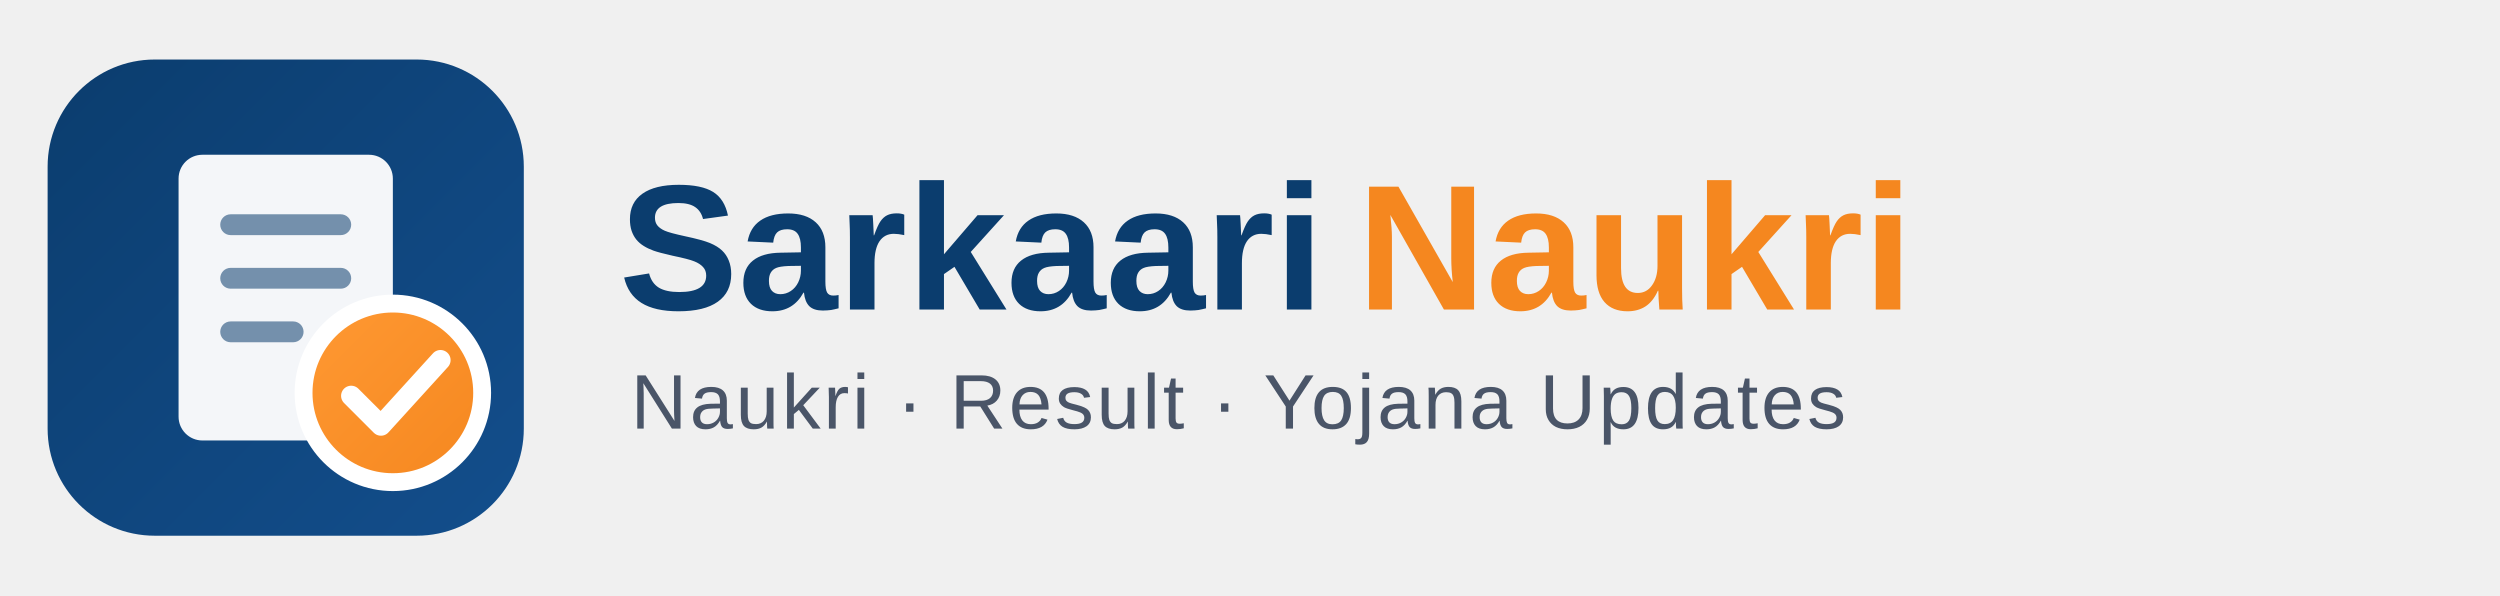
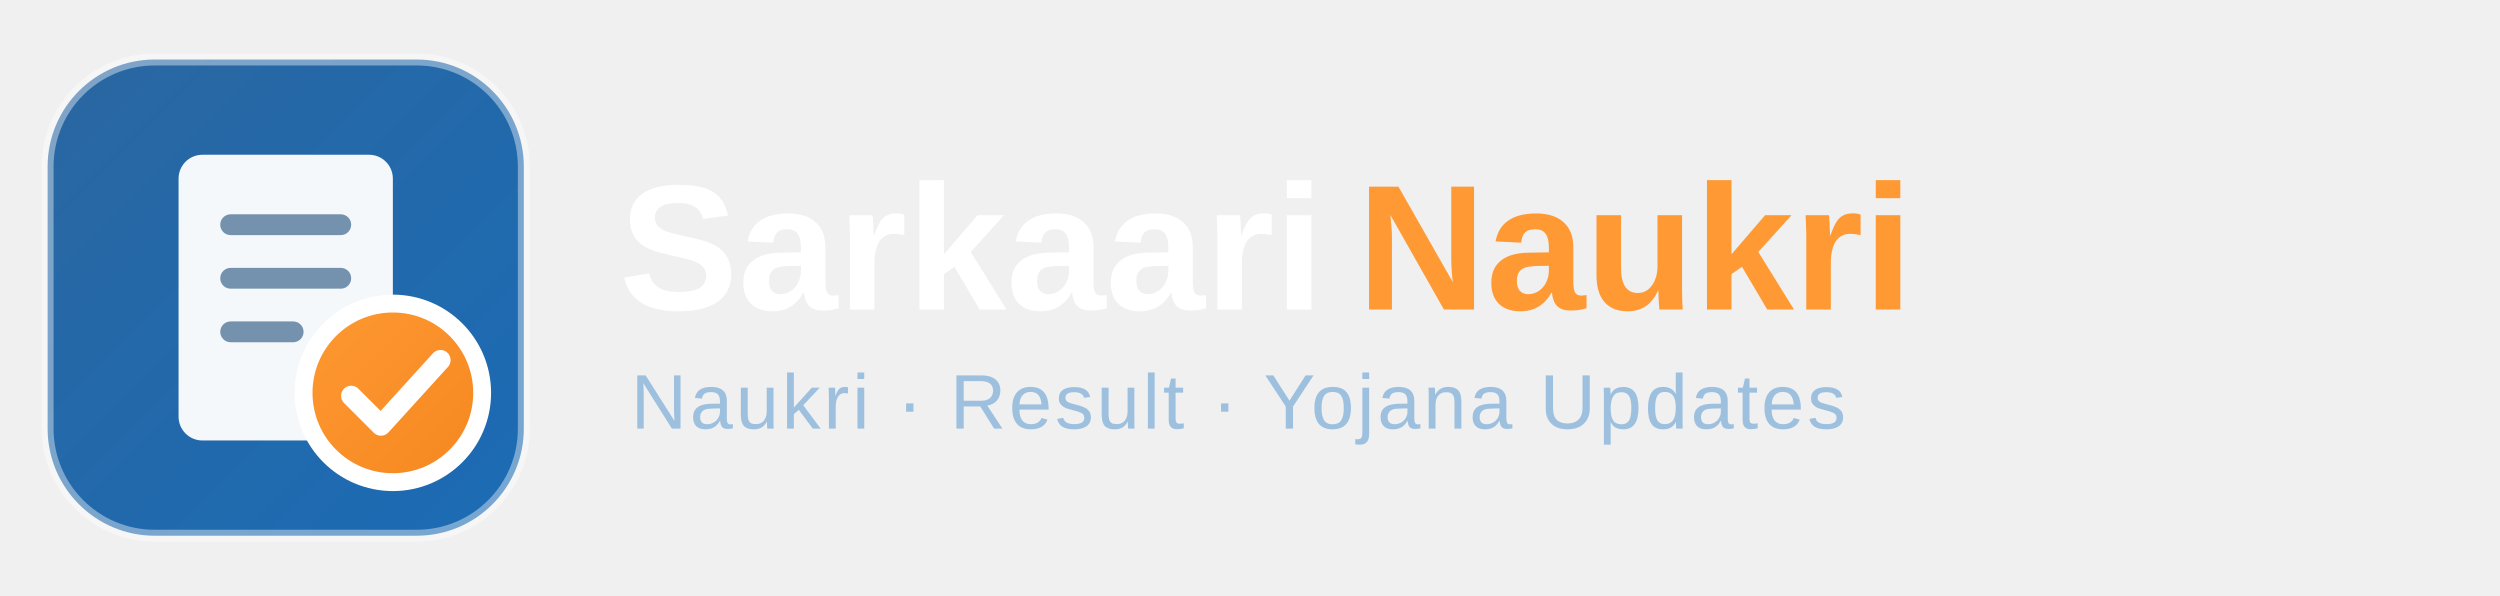
<svg xmlns="http://www.w3.org/2000/svg" viewBox="0 0 420 100">
  <defs>
    <linearGradient id="iconGrad" x1="0%" y1="0%" x2="100%" y2="100%">
-       <stop offset="0%" stop-color="#0B3D6E" />
-       <stop offset="100%" stop-color="#134E8C" />
+       <stop offset="0%" stop-color="#2A67A1" />
+       <stop offset="100%" stop-color="#1B6BB5" />
    </linearGradient>
    <linearGradient id="accentGrad" x1="0%" y1="0%" x2="100%" y2="100%">
      <stop offset="0%" stop-color="#FF9933" />
      <stop offset="100%" stop-color="#F5871F" />
    </linearGradient>
  </defs>
-   <rect x="8" y="10" width="80" height="80" rx="18" fill="url(#iconGrad)" />
+   <rect x="8" y="10" width="80" height="80" rx="18" fill="url(#iconGrad)" stroke="#FFFFFF" stroke-opacity="0.4" stroke-width="2" />
  <rect x="30" y="26" width="36" height="48" rx="4" fill="#FFFFFF" opacity="0.95" />
  <rect x="37" y="36" width="22" height="3.5" rx="1.75" fill="#0B3D6E" opacity="0.55" />
  <rect x="37" y="45" width="22" height="3.5" rx="1.75" fill="#0B3D6E" opacity="0.55" />
  <rect x="37" y="54" width="14" height="3.5" rx="1.75" fill="#0B3D6E" opacity="0.55" />
  <circle cx="66" cy="66" r="15" fill="url(#accentGrad)" stroke="#FFFFFF" stroke-width="3" />
  <path d="M59 66.5 L64 71.5 L74 60.5" stroke="#FFFFFF" stroke-width="3.4" stroke-linecap="round" stroke-linejoin="round" fill="none" />
-   <text x="104" y="52" font-family="Poppins, Arial, sans-serif" font-size="30" font-weight="700" fill="#0B3D6E">Sarkaari</text>
-   <text x="228" y="52" font-family="Poppins, Arial, sans-serif" font-size="30" font-weight="700" fill="#F5871F">Naukri</text>
-   <text x="106" y="72" font-family="Arial, sans-serif" font-size="13" font-weight="500" fill="#4A5568" letter-spacing="0.5">Naukri · Result · Yojana Updates</text>
+   <text x="104" y="52" font-family="Poppins, Arial, sans-serif" font-size="30" font-weight="700" fill="#FFFFFF">Sarkaari</text>
+   <text x="228" y="52" font-family="Poppins, Arial, sans-serif" font-size="30" font-weight="700" fill="#FF9933">Naukri</text>
+   <text x="106" y="72" font-family="Arial, sans-serif" font-size="13" font-weight="500" fill="#9DC0DF" letter-spacing="0.5">Naukri · Result · Yojana Updates</text>
</svg>
